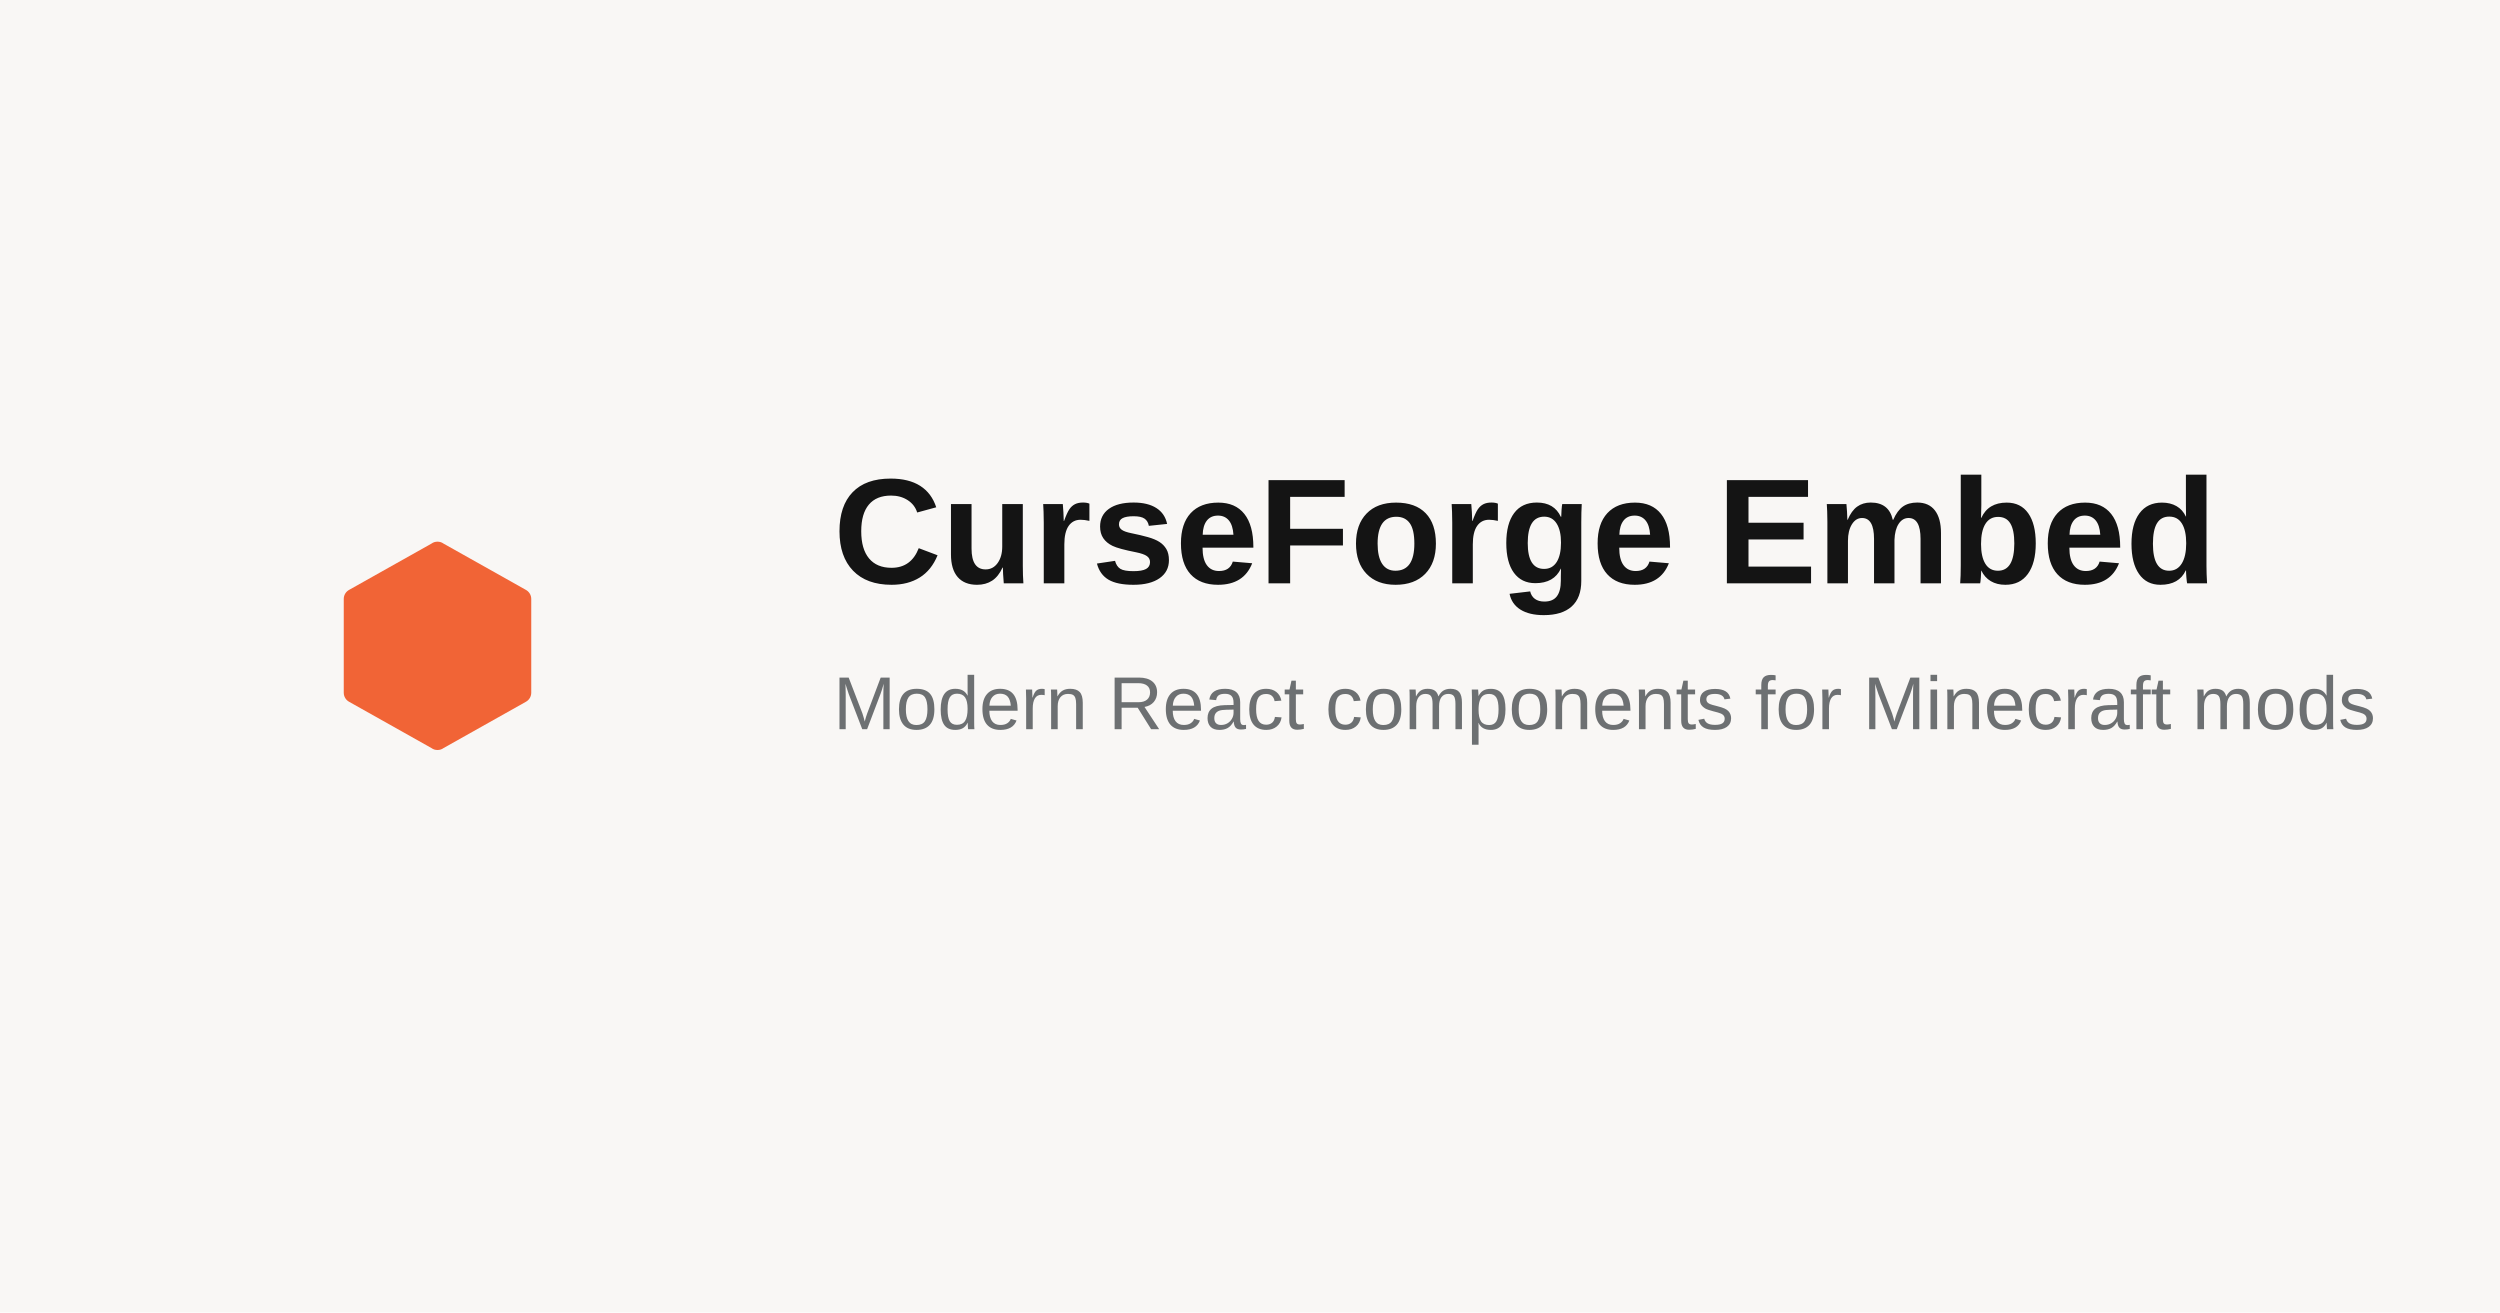
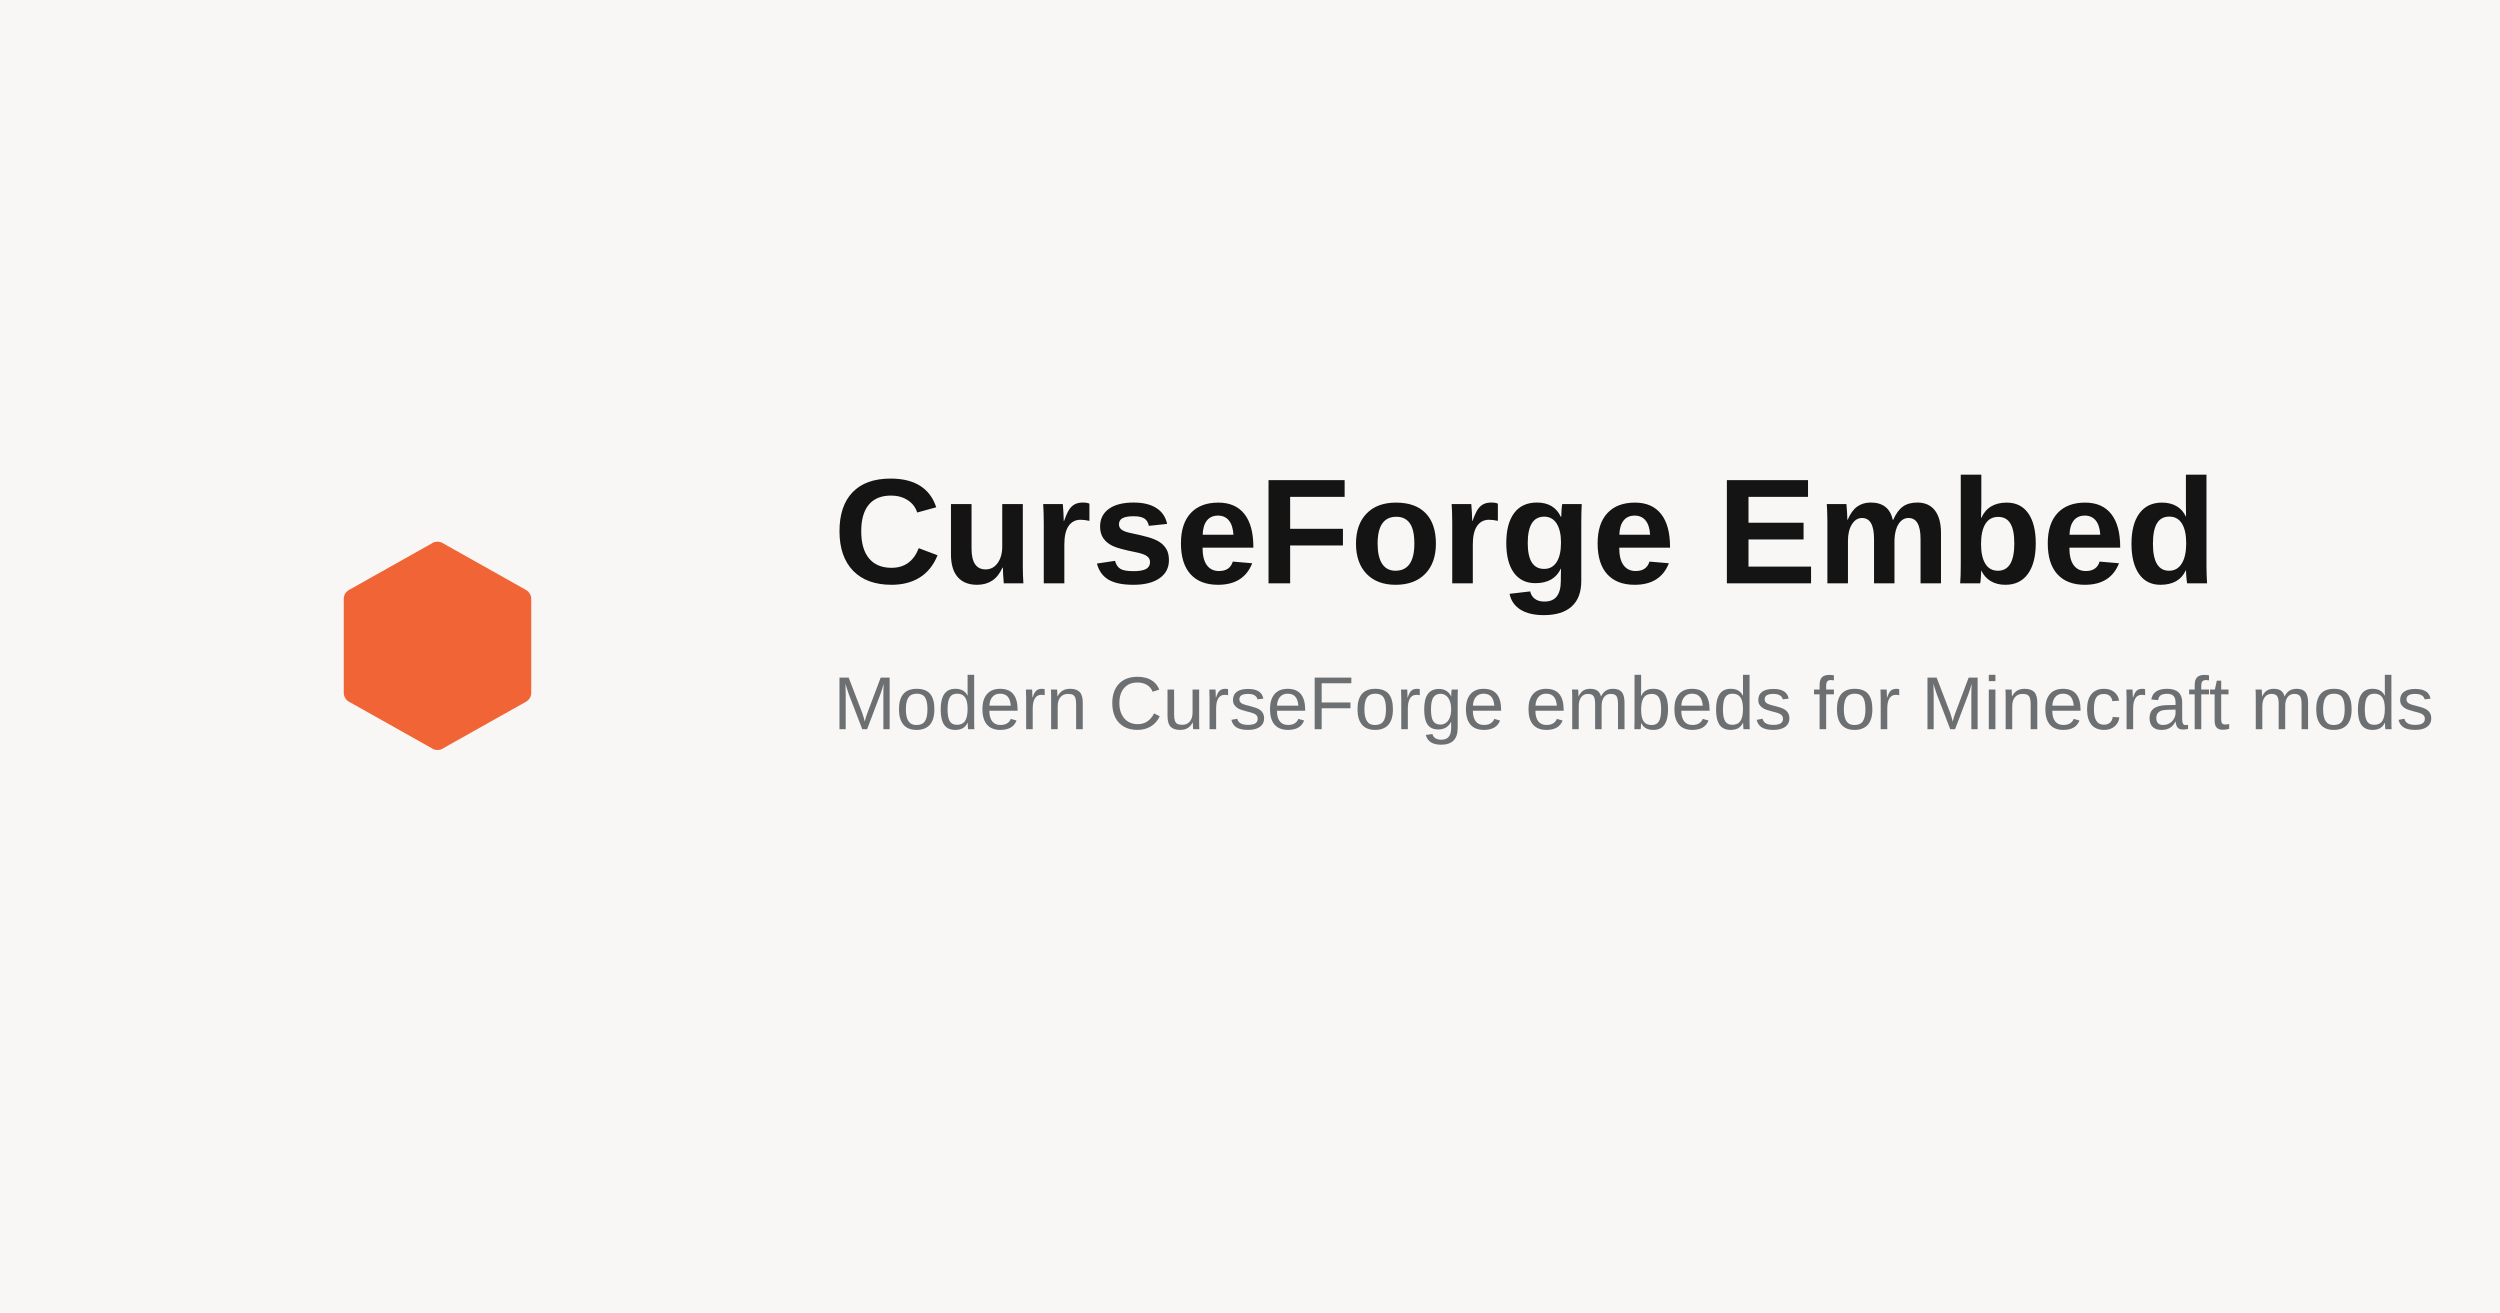
<svg xmlns="http://www.w3.org/2000/svg" width="1200" height="630" viewBox="0 0 1200 630">
  <rect width="1200" height="630" fill="#F9F7F5" />
  <g transform="translate(150, 250) scale(5)">
    <path fill="#F16436" d="M21 16.5C21 16.88 20.79 17.21 20.47 17.38L12.57 21.82C12.41 21.94 12.21 22 12 22C11.79 22 11.59 21.94 11.43 21.82L3.53 17.38C3.21 17.21 3 16.88 3 16.5V7.5C3 7.12 3.21 6.79 3.53 6.62L11.43 2.18C11.59 2.06 11.79 2 12 2C12.21 2 12.41 2.06 12.57 2.18L20.47 6.62C20.79 6.79 21 7.12 21 7.5V16.5Z" />
  </g>
  <text x="400" y="280" font-family="Arial, sans-serif" font-size="72" font-weight="bold" fill="#141414">CurseForge Embed</text>
-   <text x="400" y="350" font-family="Arial, sans-serif" font-size="36" fill="#6D7072">Modern React components for Minecraft mods</text>
+   <text x="400" y="350" font-family="Arial, sans-serif" font-size="36" fill="#6D7072">Modern CurseForge embeds for Minecraft mods</text>
</svg>
